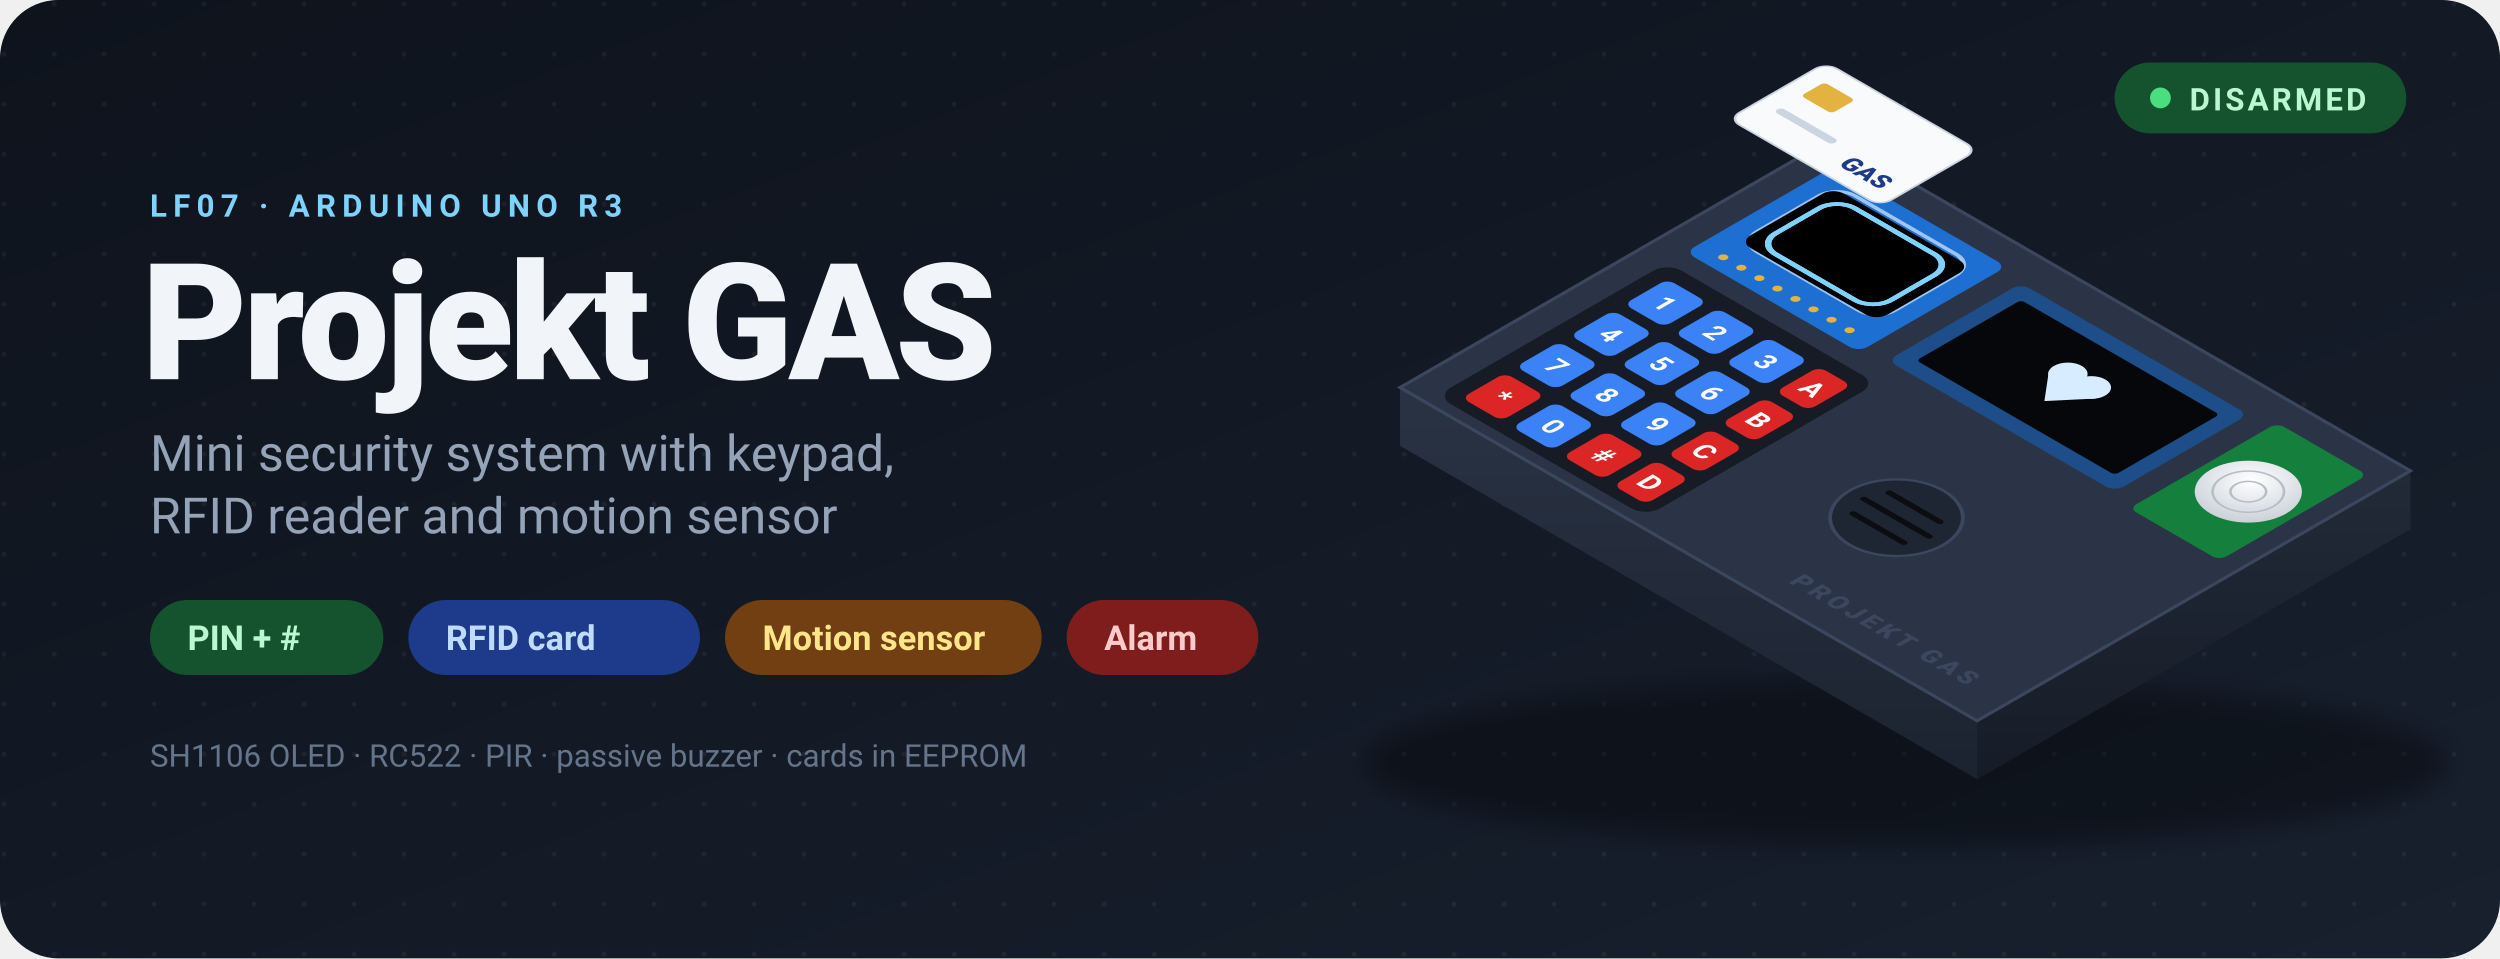
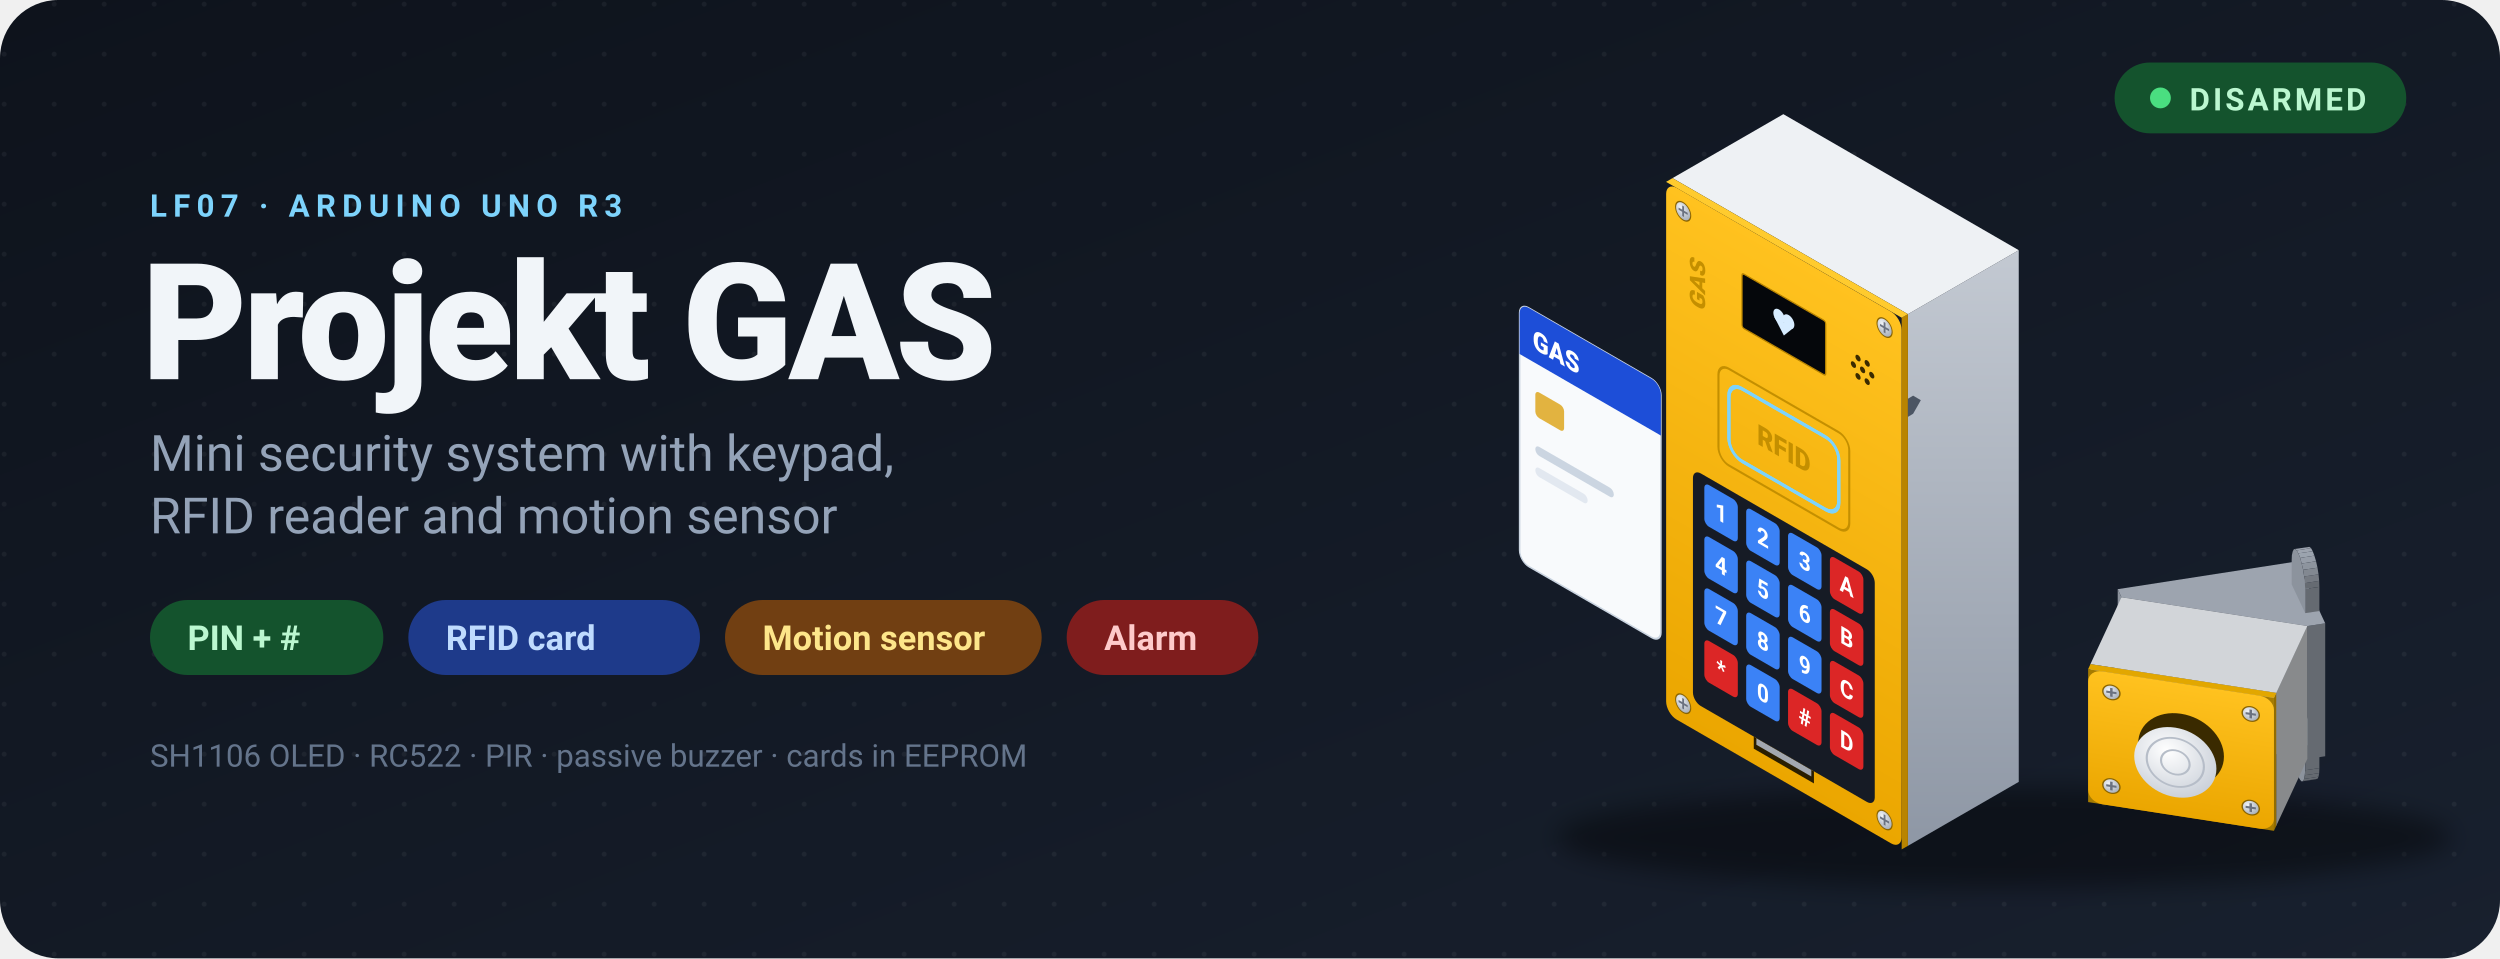
<svg xmlns="http://www.w3.org/2000/svg" viewBox="0 0 1200 460" width="1200" height="460" font-family="ui-sans-serif, system-ui, -apple-system, 'Segoe UI', Roboto, Helvetica, Arial, sans-serif">
  <style>
  /* one 10 s story: disarmed -&gt; PIN entry -&gt; armed -&gt; alarm -&gt; disarmed */
  .ph-heart { animation: phHeart 10s linear infinite; }
  .ph-entry { opacity: 0; animation: phEntry 10s linear infinite; }
  .ph-armed { opacity: 0; animation: phArmed 10s linear infinite; }
  .ph-alarm { opacity: 0; animation: phAlarm 10s linear infinite; }
  @keyframes phHeart { 0%,29.9% { opacity: 1 } 30%,91.9% { opacity: 0 } 92%,100% { opacity: 1 } }
  @keyframes phEntry { 0%,29.9% { opacity: 0 } 30%,39.9% { opacity: 1 } 40%,100% { opacity: 0 } }
  @keyframes phArmed { 0%,39.9% { opacity: 0 } 40%,64.9% { opacity: 1 } 65%,100% { opacity: 0 } }
  @keyframes phAlarm { 0%,64.9% { opacity: 0 } 65%,91.9% { opacity: 1 } 92%,100% { opacity: 0 } }

  .flash { animation: flash .5s steps(1) infinite; }
  @keyframes flash { 0% { opacity: 1 } 50% { opacity: 0 } }
  .beat { animation: beat 1.2s ease-in-out infinite; transform-box: fill-box; transform-origin: center; }
  @keyframes beat { 0%,100% { transform: scale(1) } 15% { transform: scale(1.12) } 30% { transform: scale(1) } 45% { transform: scale(1.08) } }

  .float { animation: float 3.2s ease-in-out infinite; }
  @keyframes float { 0%,100% { transform: translateY(0) } 50% { transform: translateY(-14px) } }
-   .shadow { animation: shade 3.2s ease-in-out infinite; transform-box: fill-box; transform-origin: center; }
-   @keyframes shade { 0%,100% { opacity: .35; transform: scale(1) } 50% { opacity: .15; transform: scale(.8) } }

  .key { animation: key 10s linear infinite; }
  @keyframes key { 0%,100% { opacity: 0 } }
  .k1 { animation-name: k1 } .k2 { animation-name: k2 } .k3 { animation-name: k3 } .k4 { animation-name: k4 }
  @keyframes k1 { 0%,30% { opacity: 0 } 31% { opacity: .85 } 33%,100% { opacity: 0 } }
  @keyframes k2 { 0%,32.5% { opacity: 0 } 33.5% { opacity: .85 } 35.5%,100% { opacity: 0 } }
  @keyframes k3 { 0%,35% { opacity: 0 } 36% { opacity: .85 } 38%,100% { opacity: 0 } }
  @keyframes k4 { 0%,37.5% { opacity: 0 } 38.5% { opacity: .85 } 40.5%,100% { opacity: 0 } }

  .ring { animation: ring 1.2s ease-out infinite; transform-box: fill-box; transform-origin: center; }
  @keyframes ring { 0% { transform: scale(.4); opacity: .9 } 100% { transform: scale(1.5); opacity: 0 } }
  .glow { animation: glow .5s ease-in-out infinite alternate; }
  @keyframes glow { from { opacity: .35 } to { opacity: .8 } }
</style>
  <defs>
    <linearGradient id="bg" x1="0" y1="0" x2="1" y2="1">
      <stop offset="0" stop-color="#0E131C" />
      <stop offset="1" stop-color="#18202E" />
-     </linearGradient>
-     <linearGradient id="side1" x1="0" y1="0" x2="0" y2="1">
-       <stop offset="0" stop-color="#2A3344" />
-       <stop offset="1" stop-color="#1C2330" />
-     </linearGradient>
-     <linearGradient id="side2" x1="0" y1="0" x2="0" y2="1">
-       <stop offset="0" stop-color="#222A38" />
-       <stop offset="1" stop-color="#161C27" />
    </linearGradient>
    <radialGradient id="redglow">
      <stop offset="0" stop-color="#F43F5E" stop-opacity=".65" />
      <stop offset="1" stop-color="#F43F5E" stop-opacity="0" />
    </radialGradient>
    <radialGradient id="dome" cx=".4" cy=".35" r=".7">
      <stop offset="0" stop-color="#FFFFFF" />
      <stop offset="1" stop-color="#C9CFD8" />
    </radialGradient>
    <filter id="blur" x="-60%" y="-60%" width="220%" height="220%">
      <feGaussianBlur stdDeviation="6" />
    </filter>
    <g id="alarmSkull">
      <rect x="45" y="4" width="38" height="32" rx="12" fill="currentColor" />
      <rect x="53" y="30" width="22" height="13" rx="4" fill="currentColor" />
      <circle cx="55" cy="19" r="6.5" />
      <circle cx="73" cy="19" r="6.5" />
      <polygon points="64,25 61,30 67,30" />
      <text x="64" y="61" font-size="15" font-weight="700" text-anchor="middle" font-family="ui-monospace, Consolas, monospace" fill="currentColor">30s</text>
    </g>
+     <linearGradient id="plate" x1="0" y1="0" x2="0" y2="1">
+       <stop offset="0" stop-color="#FFC21F" />
+       <stop offset="1" stop-color="#EBA600" />
+     </linearGradient>
+     <linearGradient id="caseSide" x1="0" y1="0" x2="0" y2="1">
+       <stop offset="0" stop-color="#C3C9D2" />
+       <stop offset="1" stop-color="#8E97A5" />
+     </linearGradient>
+     <radialGradient id="screw" cx=".35" cy=".35" r=".8">
+       <stop offset="0" stop-color="#F1F4F8" />
+       <stop offset="1" stop-color="#9AA3AF" />
+     </radialGradient>
    <pattern id="dots" width="24" height="24" patternUnits="userSpaceOnUse">
      <circle cx="2" cy="2" r="1.2" fill="#FFFFFF" opacity=".05" />
    </pattern>
  </defs>
  <rect width="1200" height="460" rx="28" fill="url(#bg)" />
  <rect width="1200" height="460" rx="28" fill="url(#dots)" />
  <text x="72" y="104" font-size="15" font-weight="700" letter-spacing="3" fill="#7DD3FC">LF07 · ARDUINO UNO R3</text>
  <text x="68" y="182" font-size="78" font-weight="800" fill="#F1F5F9" letter-spacing="-2">Projekt GAS</text>
  <text x="72" y="226" font-size="24" fill="#94A3B8">Mini security system with keypad,</text>
  <text x="72" y="256" font-size="24" fill="#94A3B8">RFID reader and motion sensor</text>
  <rect x="72" y="288" width="112" height="36" rx="18" fill="#14532D" />
  <text x="90" y="312" font-size="16.5" font-weight="600" fill="#BBF7D0">PIN + #</text>
  <rect x="196" y="288" width="140" height="36" rx="18" fill="#1E3A8A" />
  <text x="214" y="312" font-size="16.5" font-weight="600" fill="#BFDBFE">RFID card</text>
  <rect x="348" y="288" width="152" height="36" rx="18" fill="#713F12" />
  <text x="366" y="312" font-size="16.5" font-weight="600" fill="#FDE68A">Motion sensor</text>
  <rect x="512" y="288" width="92" height="36" rx="18" fill="#7F1D1D" />
  <text x="530" y="312" font-size="16.5" font-weight="600" fill="#FECACA">Alarm</text>
  <text x="72" y="368" font-size="15" fill="#64748B">SH1106 OLED · RC522 · PIR · passive buzzer · cards in EEPROM</text>
  <g transform="translate(1085,30)">
    <g class="ph-heart">
      <rect x="-70" y="0" width="140" height="34" rx="17" fill="#14532D" />
      <circle cx="-48" cy="17" r="5" fill="#4ADE80" />
      <text x="-34" y="23" font-size="15" font-weight="700" letter-spacing="1.5" fill="#BBF7D0">DISARMED</text>
    </g>
    <g class="ph-entry">
      <rect x="-70" y="0" width="140" height="34" rx="17" fill="#1E293B" />
      <circle cx="-48" cy="17" r="5" fill="#94A3B8" />
      <text x="-34" y="23" font-size="15" font-weight="700" letter-spacing="1.5" fill="#E2E8F0">PIN …</text>
    </g>
    <g class="ph-armed">
      <rect x="-70" y="0" width="140" height="34" rx="17" fill="#713F12" />
      <circle cx="-48" cy="17" r="5" fill="#FBBF24" />
      <text x="-34" y="23" font-size="15" font-weight="700" letter-spacing="1.5" fill="#FDE68A">ARMED</text>
    </g>
    <g class="ph-alarm">
      <rect x="-70" y="0" width="140" height="34" rx="17" fill="#7F1D1D" />
      <circle class="flash" cx="-48" cy="17" r="5" fill="#F87171" />
      <text x="-34" y="23" font-size="15" font-weight="700" letter-spacing="1.5" fill="#FECACA">ALARM</text>
    </g>
  </g>
  <g class="ph-alarm">
-     <ellipse class="glow" cx="915" cy="225" rx="310" ry="180" fill="url(#redglow)" />
-   </g>
-   <ellipse cx="915" cy="366" rx="260" ry="40" fill="#000" opacity=".35" filter="url(#blur)" />
-   <polygon points="672,186 949,346 949,374 672,214" fill="url(#side1)" />
-   <polygon points="949,346 1157,226 1157,254 949,374" fill="url(#side2)" />
-   <polygon points="880,66 1157,226 949,346 672,186" fill="#2B3446" stroke="#3B475E" stroke-width="1.5" />
-   <g transform="matrix(.866 .5 -.866 .5 880 66)">
-     <rect x="14" y="14" width="96" height="82" rx="5" fill="#1D6FD1" />
-     <rect x="24" y="22" width="76" height="54" rx="10" fill="none" stroke="#9CC6F5" stroke-width="2" />
-     <rect x="34" y="30" width="56" height="38" rx="6" fill="none" stroke="#9CC6F5" stroke-width="1.5" />
-     <g fill="#E2B340">
-       <circle cx="27" cy="88" r="2" />
-       <circle cx="37" cy="88" r="2" />
-       <circle cx="47" cy="88" r="2" />
-       <circle cx="57" cy="88" r="2" />
-       <circle cx="67" cy="88" r="2" />
-       <circle cx="77" cy="88" r="2" />
-       <circle cx="87" cy="88" r="2" />
-       <circle cx="97" cy="88" r="2" />
-     </g>
-     <rect class="shadow" x="24" y="24" width="76" height="52" rx="6" fill="#000" />
-     <rect class="ring" x="30" y="28" width="64" height="44" rx="10" fill="none" stroke="#7DD3FC" stroke-width="2.5" />
-     <rect class="ring" x="30" y="28" width="64" height="44" rx="10" fill="none" stroke="#7DD3FC" stroke-width="2.5" style="animation-delay:.6s" />
-     <rect x="122" y="18" width="126" height="74" rx="5" fill="#1D4E89" />
-     <rect x="130" y="26" width="110" height="58" rx="2" fill="#05070B" />
-     <g transform="translate(133,29) scale(.8125)" fill="#D7ECFF">
+     <ellipse class="glow" cx="965" cy="235" rx="300" ry="190" fill="url(#redglow)" />
+   </g>
+   <ellipse cx="962" cy="402" rx="215" ry="24" fill="#000" opacity=".4" filter="url(#blur)" />
+   <polygon points="1100,355.9 1100.1,358.7 1100.5,361.9 1101,365.1 1101.6,368.1 1102.4,370.8 1103.2,372.9 1104.1,374.4 1104.8,375.1 1105.5,374.9 1106,373.9 1106.3,372.1 1106.5,369.7 1106.5,358.1 1100,344.3" fill="#8c939d" />
+   <polygon points="1111.7,374 1112.4,373.8 1105.5,374.9 1104.8,375.1" fill="#656a71" />
+   <polygon points="1112.4,373.8 1112.9,372.8 1106,373.9 1105.5,374.9" fill="#656a71" />
+   <polygon points="1112.9,372.8 1113.2,371.1 1106.3,372.1 1106,373.9" fill="#656a71" />
+   <polygon points="1113.3,357.1 1106.9,343.2 1100,344.3 1106.5,358.1" fill="#9da4af" />
+   <polygon points="1113.2,371.1 1113.3,368.7 1106.5,369.7 1106.3,372.1" fill="#656a71" />
+   <polygon points="1113.3,368.7 1113.3,357.1 1106.5,358.1 1106.5,369.7" fill="#656a71" />
+   <polygon points="1016.5,346.6 1018.3,350.5 1018.3,286.7 1016.5,282.8" fill="#8c939d" />
+   <polygon points="1018.3,350.5 1107.5,364.3 1107.5,300.5 1018.3,286.7" fill="#737981" />
+   <polygon points="1107.5,364.3 1116.1,363 1116.1,299.2 1107.5,300.5" fill="#656a71" />
+   <polygon points="1016.5,282.8 1018.3,286.7 1107.5,300.5 1116.1,299.2 1102.3,269.5" fill="#9da4af" />
+   <polygon points="1109.3,263.1 1108.5,262.5 1101.6,263.5 1102.4,264.2" fill="#9ba2ad" />
+   <polygon points="1100,280.5 1106.5,294.3 1106.5,282.7 1106.3,279.9 1106,276.7 1105.5,273.5 1104.8,270.5 1104.1,267.8 1103.2,265.6 1102.4,264.2 1101.6,263.5 1101,263.7 1100.5,264.7 1100.1,266.5 1100,268.9" fill="#8c939d" />
+   <polygon points="1113.3,293.3 1113.3,281.7 1106.5,282.7 1106.5,294.3" fill="#656a71" />
+   <polygon points="1110.1,264.6 1109.3,263.1 1102.4,264.2 1103.2,265.6" fill="#9da4af" />
+   <polygon points="1110.9,266.7 1110.1,264.6 1103.2,265.6 1104.1,267.8" fill="#9ba3ae" />
+   <polygon points="1111.7,269.4 1110.9,266.7 1104.1,267.8 1104.8,270.5" fill="#969da8" />
+   <polygon points="1113.3,281.7 1113.2,278.8 1106.3,279.9 1106.5,282.7" fill="#666b72" />
+   <polygon points="1107.5,364.3 1107.5,300.5 1092.6,332.6 1092.6,396.4" fill="#888a8c" />
+   <polygon points="1112.4,272.5 1111.7,269.4 1104.8,270.5 1105.5,273.5" fill="#8d949e" />
+   <polygon points="1113.2,278.8 1112.9,275.7 1106,276.7 1106.3,279.9" fill="#757a82" />
+   <polygon points="1112.9,275.7 1112.4,272.5 1105.5,273.5 1106,276.7" fill="#828891" />
+   <polygon points="1107.5,300.5 1018.3,286.7 1003.4,318.8 1092.6,332.6" fill="#d2d5d9" />
+   <polygon points="1003.4,382.6 1092.6,396.4 1092.6,332.6 1003.4,318.8" fill="#9b9da0" />
+   <polygon points="1002.3,385 1091.5,398.8 1091.5,335 1002.3,321.2" fill="#a67b00" />
+   <polygon points="1092.6,396.4 1092.6,332.6 1091.5,335 1091.5,398.8" fill="#926c00" />
+   <polygon points="1092.6,332.6 1003.4,318.8 1002.3,321.2 1091.5,335" fill="#e2a700" />
+   <g transform="matrix(1.7153 0.2654 0 1.45 1002.308 321.2021)">
+     <rect width="52" height="44" rx="4" fill="url(#plate)" />
+     <circle cx="6.5" cy="6.5" r="2.4" fill="url(#screw)" stroke="#8A6400" stroke-width=".4" />
+     <path d="M5.06 6.5 h2.88 M6.5 5.06 v2.88" stroke="#6B7280" stroke-width=".7" />
+     <circle cx="45.5" cy="6.5" r="2.4" fill="url(#screw)" stroke="#8A6400" stroke-width=".4" />
+     <path d="M44.06 6.5 h2.88 M45.5 5.06 v2.88" stroke="#6B7280" stroke-width=".7" />
+     <circle cx="6.5" cy="37.5" r="2.4" fill="url(#screw)" stroke="#8A6400" stroke-width=".4" />
+     <path d="M5.06 37.5 h2.88 M6.5 36.06 v2.88" stroke="#6B7280" stroke-width=".7" />
+     <circle cx="45.5" cy="37.5" r="2.4" fill="url(#screw)" stroke="#8A6400" stroke-width=".4" />
+     <path d="M44.06 37.5 h2.88 M45.5 36.06 v2.88" stroke="#6B7280" stroke-width=".7" />
+     <circle cx="26" cy="22" r="12" fill="#3A2A00" />
+     <g class="ph-alarm">
+       <circle class="ring" cx="26" cy="22" r="15" fill="none" stroke="#F87171" stroke-width="1.6" />
+       <circle class="ring" cx="26" cy="22" r="15" fill="none" stroke="#F87171" stroke-width="1.6" style="animation-delay:.6s" />
+     </g>
+   </g>
+   <g transform="matrix(1.7153 0.2654 0 1.45 999.5508 327.1443)">
+     <circle cx="26" cy="22" r="11.5" fill="url(#dome)" />
+     <g fill="none" stroke="#B6BDC8" stroke-width=".6">
+       <circle cx="26" cy="22" r="4" />
+       <circle cx="26" cy="22" r="8" />
+     </g>
+   </g>
+   <polygon points="969,375.3 915.8,406 915.8,150.8 969,120.1" fill="url(#caseSide)" />
+   <polygon points="915.8,406 912.8,407.7 912.8,152.5 915.8,150.8" fill="#B98400" />
+   <polygon points="915.8,200.1 918.3,198.6 922,192.1 918.3,189.9 915.8,191.4" fill="#4B5563" />
+   <polygon points="856,54.8 969,120.1 915.8,150.8 802.8,85.5" fill="#EEF1F4" />
+   <polygon points="802.8,85.5 915.8,150.8 912.8,152.5 799.7,87.3" fill="#FFCB2E" />
+   <g transform="matrix(1.2557 0.725 0 1.45 799.7446 87.28)">
+     <rect width="90" height="176" rx="4" fill="url(#plate)" />
+     <circle cx="6.5" cy="6.5" r="2.9" fill="url(#screw)" stroke="#8A6400" stroke-width=".4" />
+     <path d="M4.76 6.5 h3.48 M6.5 4.76 v3.48" stroke="#6B7280" stroke-width=".7" />
+     <circle cx="83.5" cy="6.5" r="2.9" fill="url(#screw)" stroke="#8A6400" stroke-width=".4" />
+     <path d="M81.76 6.5 h3.48 M83.5 4.76 v3.48" stroke="#6B7280" stroke-width=".7" />
+     <circle cx="6.5" cy="169.5" r="2.9" fill="url(#screw)" stroke="#8A6400" stroke-width=".4" />
+     <path d="M4.76 169.5 h3.48 M6.5 167.76 v3.48" stroke="#6B7280" stroke-width=".7" />
+     <circle cx="83.5" cy="169.5" r="2.9" fill="url(#screw)" stroke="#8A6400" stroke-width=".4" />
+     <path d="M81.76 169.5 h3.48 M83.5 167.76 v3.48" stroke="#6B7280" stroke-width=".7" />
+     <rect x="29" y="15.7" width="32" height="18" rx=".8" fill="#05070B" stroke="#B98400" stroke-width=".5" />
+     <g transform="translate(30.3,17.35) scale(.2297)" fill="#D7ECFF">
      <g class="ph-heart">
        <g class="beat">
          <circle cx="56" cy="24" r="9.5" />
          <circle cx="72" cy="24" r="9.5" />
          <polygon points="48,29 80,29 64,48" />
        </g>
      </g>
      <g class="ph-entry">
        <text x="64" y="44" font-size="30" font-weight="700" text-anchor="middle" font-family="ui-monospace, Consolas, monospace">****</text>
      </g>
      <g class="ph-armed">
        <rect x="45" y="12" width="38" height="32" rx="12" />
        <rect x="53" y="38" width="22" height="13" rx="4" />
        <circle cx="55" cy="27" r="6.5" fill="#05070B" />
        <circle cx="73" cy="27" r="6.5" fill="#05070B" />
        <polygon points="64,33 61,38 67,38" fill="#05070B" />
        <g fill="#05070B">
          <rect x="53" y="39" width="22" height="1" />
          <rect x="57" y="40" width="1" height="11" />
          <rect x="62" y="40" width="1" height="11" />
          <rect x="67" y="40" width="1" height="11" />
          <rect x="72" y="40" width="1" height="11" />
        </g>
      </g>
      <g class="ph-alarm">
        <g class="flash">
          <rect x="-4" y="-4" width="136" height="72" fill="#D7ECFF" />
          <use href="#alarmSkull" color="#05070B" fill="#D7ECFF" />
        </g>
        <g class="flash" style="animation-delay:-.25s">
          <use href="#alarmSkull" color="#D7ECFF" fill="#05070B" />
        </g>
      </g>
    </g>
-     <rect x="260" y="14" width="50" height="82" rx="4" fill="#15803D" />
-     <circle cx="285" cy="55" r="21" fill="url(#dome)" />
-     <g fill="none" stroke="#B6BDC8" stroke-width="1">
-       <circle cx="285" cy="55" r="7" />
-       <circle cx="285" cy="55" r="14" />
+     <g fill="#3A2A00">
+       <circle cx="75.1" cy="24.7" r="1" />
+       <circle cx="78.60" cy="24.70" r="1" />
+       <circle cx="76.85" cy="27.73" r="1" />
+       <circle cx="73.35" cy="27.73" r="1" />
+       <circle cx="71.60" cy="24.70" r="1" />
+       <circle cx="73.35" cy="21.67" r="1" />
+       <circle cx="76.85" cy="21.67" r="1" />
    </g>
    <g class="ph-alarm">
-       <circle class="ring" cx="285" cy="55" r="25" fill="none" stroke="#F87171" stroke-width="3" />
-       <circle class="ring" cx="285" cy="55" r="25" fill="none" stroke="#F87171" stroke-width="3" style="animation-delay:.6s" />
-     </g>
-     <rect x="14" y="106" width="116" height="128" rx="8" fill="#161B25" />
-     <g font-size="13" font-weight="700" text-anchor="middle" fill="#fff">
-       <rect x="22" y="114" width="22" height="24" rx="4" fill="#3B82F6" />
-       <rect x="50" y="114" width="22" height="24" rx="4" fill="#3B82F6" />
-       <rect x="78" y="114" width="22" height="24" rx="4" fill="#3B82F6" />
-       <rect x="106" y="114" width="18" height="24" rx="4" fill="#DC2626" />
-       <rect x="22" y="144" width="22" height="24" rx="4" fill="#3B82F6" />
-       <rect x="50" y="144" width="22" height="24" rx="4" fill="#3B82F6" />
-       <rect x="78" y="144" width="22" height="24" rx="4" fill="#3B82F6" />
-       <rect x="106" y="144" width="18" height="24" rx="4" fill="#DC2626" />
-       <rect x="22" y="174" width="22" height="24" rx="4" fill="#3B82F6" />
-       <rect x="50" y="174" width="22" height="24" rx="4" fill="#3B82F6" />
-       <rect x="78" y="174" width="22" height="24" rx="4" fill="#3B82F6" />
-       <rect x="106" y="174" width="18" height="24" rx="4" fill="#DC2626" />
-       <rect x="22" y="204" width="22" height="24" rx="4" fill="#DC2626" />
-       <rect x="50" y="204" width="22" height="24" rx="4" fill="#3B82F6" />
-       <rect x="78" y="204" width="22" height="24" rx="4" fill="#DC2626" />
-       <rect x="106" y="204" width="18" height="24" rx="4" fill="#DC2626" />
-       <text x="33" y="131">1</text>
-       <text x="61" y="131">2</text>
-       <text x="89" y="131">3</text>
-       <text x="115" y="131">A</text>
-       <text x="33" y="161">4</text>
-       <text x="61" y="161">5</text>
-       <text x="89" y="161">6</text>
-       <text x="115" y="161">B</text>
-       <text x="33" y="191">7</text>
-       <text x="61" y="191">8</text>
-       <text x="89" y="191">9</text>
-       <text x="115" y="191">C</text>
-       <text x="33" y="221">*</text>
-       <text x="61" y="221">0</text>
-       <text x="89" y="221">#</text>
-       <text x="115" y="221">D</text>
-     </g>
-     <rect class="key k1" x="22" y="114" width="22" height="24" rx="4" fill="#fff" opacity="0" />
-     <rect class="key k2" x="50" y="174" width="22" height="24" rx="4" fill="#fff" opacity="0" />
-     <rect class="key k3" x="78" y="144" width="22" height="24" rx="4" fill="#fff" opacity="0" />
-     <rect class="key k4" x="78" y="204" width="22" height="24" rx="4" fill="#fff" opacity="0" />
-     <circle cx="200" cy="165" r="26" fill="#1F2633" stroke="#3B475E" stroke-width="1.5" />
-     <g stroke="#0B0D12" stroke-width="3" stroke-linecap="round">
-       <path d="M186 155 h28 M182 165 h36 M186 175 h28" />
-     </g>
-     <g class="ph-alarm">
-       <circle class="ring" cx="200" cy="165" r="30" fill="none" stroke="#FBBF24" stroke-width="2.5" />
-       <circle class="ring" cx="200" cy="165" r="30" fill="none" stroke="#FBBF24" stroke-width="2.5" style="animation-delay:.4s" />
-       <circle class="ring" cx="200" cy="165" r="30" fill="none" stroke="#FBBF24" stroke-width="2.5" style="animation-delay:.8s" />
-     </g>
-     <text x="300" y="226" font-size="12" font-weight="800" letter-spacing="2" text-anchor="end" fill="#3B475E">PROJEKT GAS</text>
+       <circle class="ring" cx="75.1" cy="24.7" r="6.5" fill="none" stroke="#FBBF24" stroke-width="1" />
+       <circle class="ring" cx="75.1" cy="24.7" r="6.5" fill="none" stroke="#FBBF24" stroke-width="1" style="animation-delay:.4s" />
+       <circle class="ring" cx="75.1" cy="24.7" r="6.5" fill="none" stroke="#FBBF24" stroke-width="1" style="animation-delay:.8s" />
+     </g>
+     <g fill="#C48F00" font-weight="800" text-anchor="middle">
+       <text transform="translate(14.9 27.6) rotate(-90)" font-size="8.2">GAS</text>
+       <text x="45" y="69.3" font-size="9.5">RFID</text>
+     </g>
+     <rect x="20" y="49.9" width="50" height="32" rx="4" fill="none" stroke="#C48F00" stroke-width=".8" />
+     <rect class="ring" x="24" y="54" width="42" height="24" rx="5" fill="none" stroke="#7DD3FC" stroke-width="1.2" />
+     <rect class="ring" x="24" y="54" width="42" height="24" rx="5" fill="none" stroke="#7DD3FC" stroke-width="1.2" style="animation-delay:.6s" />
+     <rect x="33.5" y="166.9" width="23" height="4" fill="#2A1E00" />
+     <rect x="34.5" y="166.9" width="21" height="2.2" fill="#A3A8B0" />
+     <rect x="10.25" y="89.9" width="69.5" height="77" rx="3" fill="#161B25" />
+     <g font-size="8" font-weight="700" text-anchor="middle" fill="#fff">
+       <rect x="14.6" y="92.2" width="12.8" height="13.8" rx="1.8" fill="#3B82F6" />
+       <rect x="30.6" y="92.2" width="12.8" height="13.8" rx="1.8" fill="#3B82F6" />
+       <rect x="46.6" y="92.2" width="12.8" height="13.8" rx="1.8" fill="#3B82F6" />
+       <rect x="62.6" y="92.2" width="12.8" height="13.8" rx="1.8" fill="#DC2626" />
+       <rect x="14.6" y="109.4" width="12.8" height="13.8" rx="1.8" fill="#3B82F6" />
+       <rect x="30.6" y="109.4" width="12.8" height="13.8" rx="1.8" fill="#3B82F6" />
+       <rect x="46.6" y="109.4" width="12.8" height="13.8" rx="1.8" fill="#3B82F6" />
+       <rect x="62.6" y="109.4" width="12.8" height="13.8" rx="1.8" fill="#DC2626" />
+       <rect x="14.6" y="126.6" width="12.8" height="13.8" rx="1.8" fill="#3B82F6" />
+       <rect x="30.6" y="126.6" width="12.8" height="13.8" rx="1.8" fill="#3B82F6" />
+       <rect x="46.6" y="126.6" width="12.8" height="13.8" rx="1.8" fill="#3B82F6" />
+       <rect x="62.6" y="126.6" width="12.8" height="13.8" rx="1.8" fill="#DC2626" />
+       <rect x="14.6" y="143.8" width="12.8" height="13.8" rx="1.8" fill="#DC2626" />
+       <rect x="30.6" y="143.8" width="12.8" height="13.8" rx="1.8" fill="#3B82F6" />
+       <rect x="46.6" y="143.8" width="12.8" height="13.8" rx="1.8" fill="#DC2626" />
+       <rect x="62.6" y="143.8" width="12.8" height="13.8" rx="1.8" fill="#DC2626" />
+       <text x="21" y="102.0">1</text>
+       <text x="37" y="102.0">2</text>
+       <text x="53" y="102.0">3</text>
+       <text x="69" y="102.0">A</text>
+       <text x="21" y="119.2">4</text>
+       <text x="37" y="119.2">5</text>
+       <text x="53" y="119.2">6</text>
+       <text x="69" y="119.2">B</text>
+       <text x="21" y="136.4">7</text>
+       <text x="37" y="136.4">8</text>
+       <text x="53" y="136.4">9</text>
+       <text x="69" y="136.4">C</text>
+       <text x="21" y="153.6">*</text>
+       <text x="37" y="153.6">0</text>
+       <text x="53" y="153.6">#</text>
+       <text x="69" y="153.6">D</text>
+     </g>
+     <rect class="key k1" x="46.6" y="92.2" width="12.8" height="13.8" rx="1.8" fill="#fff" opacity="0" />
+     <rect class="key k2" x="46.6" y="109.4" width="12.8" height="13.8" rx="1.8" fill="#fff" opacity="0" />
+     <rect class="key k3" x="46.6" y="126.6" width="12.8" height="13.8" rx="1.8" fill="#fff" opacity="0" />
+     <rect class="key k4" x="46.6" y="143.8" width="12.8" height="13.8" rx="1.8" fill="#fff" opacity="0" />
  </g>
  <g class="float">
-     <g transform="matrix(.866 .5 -.866 .5 880 8)">
-       <rect x="20" y="24" width="84" height="54" rx="6" fill="#F8FAFC" stroke="#CBD5E1" stroke-width="1" />
-       <rect x="29" y="34" width="17" height="13" rx="2" fill="#E2B340" />
-       <text x="96" y="70" font-size="12" font-weight="800" text-anchor="end" fill="#1E3A8A">GAS</text>
-       <rect x="29" y="58" width="32" height="4" rx="2" fill="#CBD5E1" />
+     <g transform="matrix(1.2557 0.725 0 1.45 749.5166 116.28)">
+       <rect x="-16" y="28" width="54" height="85.6" rx="3.5" fill="#F8FAFC" stroke="#CBD5E1" stroke-width=".6" />
+       <path d="M-16 45 V31.5 a3.5 3.5 0 0 1 3.5 -3.5 h47 a3.5 3.5 0 0 1 3.5 3.5 V45 z" fill="#1D4ED8" />
+       <text x="-11" y="40.5" font-size="9" font-weight="900" fill="#fff">GAS</text>
+       <rect x="-10" y="54" width="11" height="8.5" rx="1.5" fill="#E2B340" />
+       <rect x="-10" y="72" width="30" height="3" rx="1.5" fill="#CBD5E1" />
+       <rect x="-10" y="79" width="20" height="3" rx="1.5" fill="#E2E8F0" />
    </g>
  </g>
</svg>
